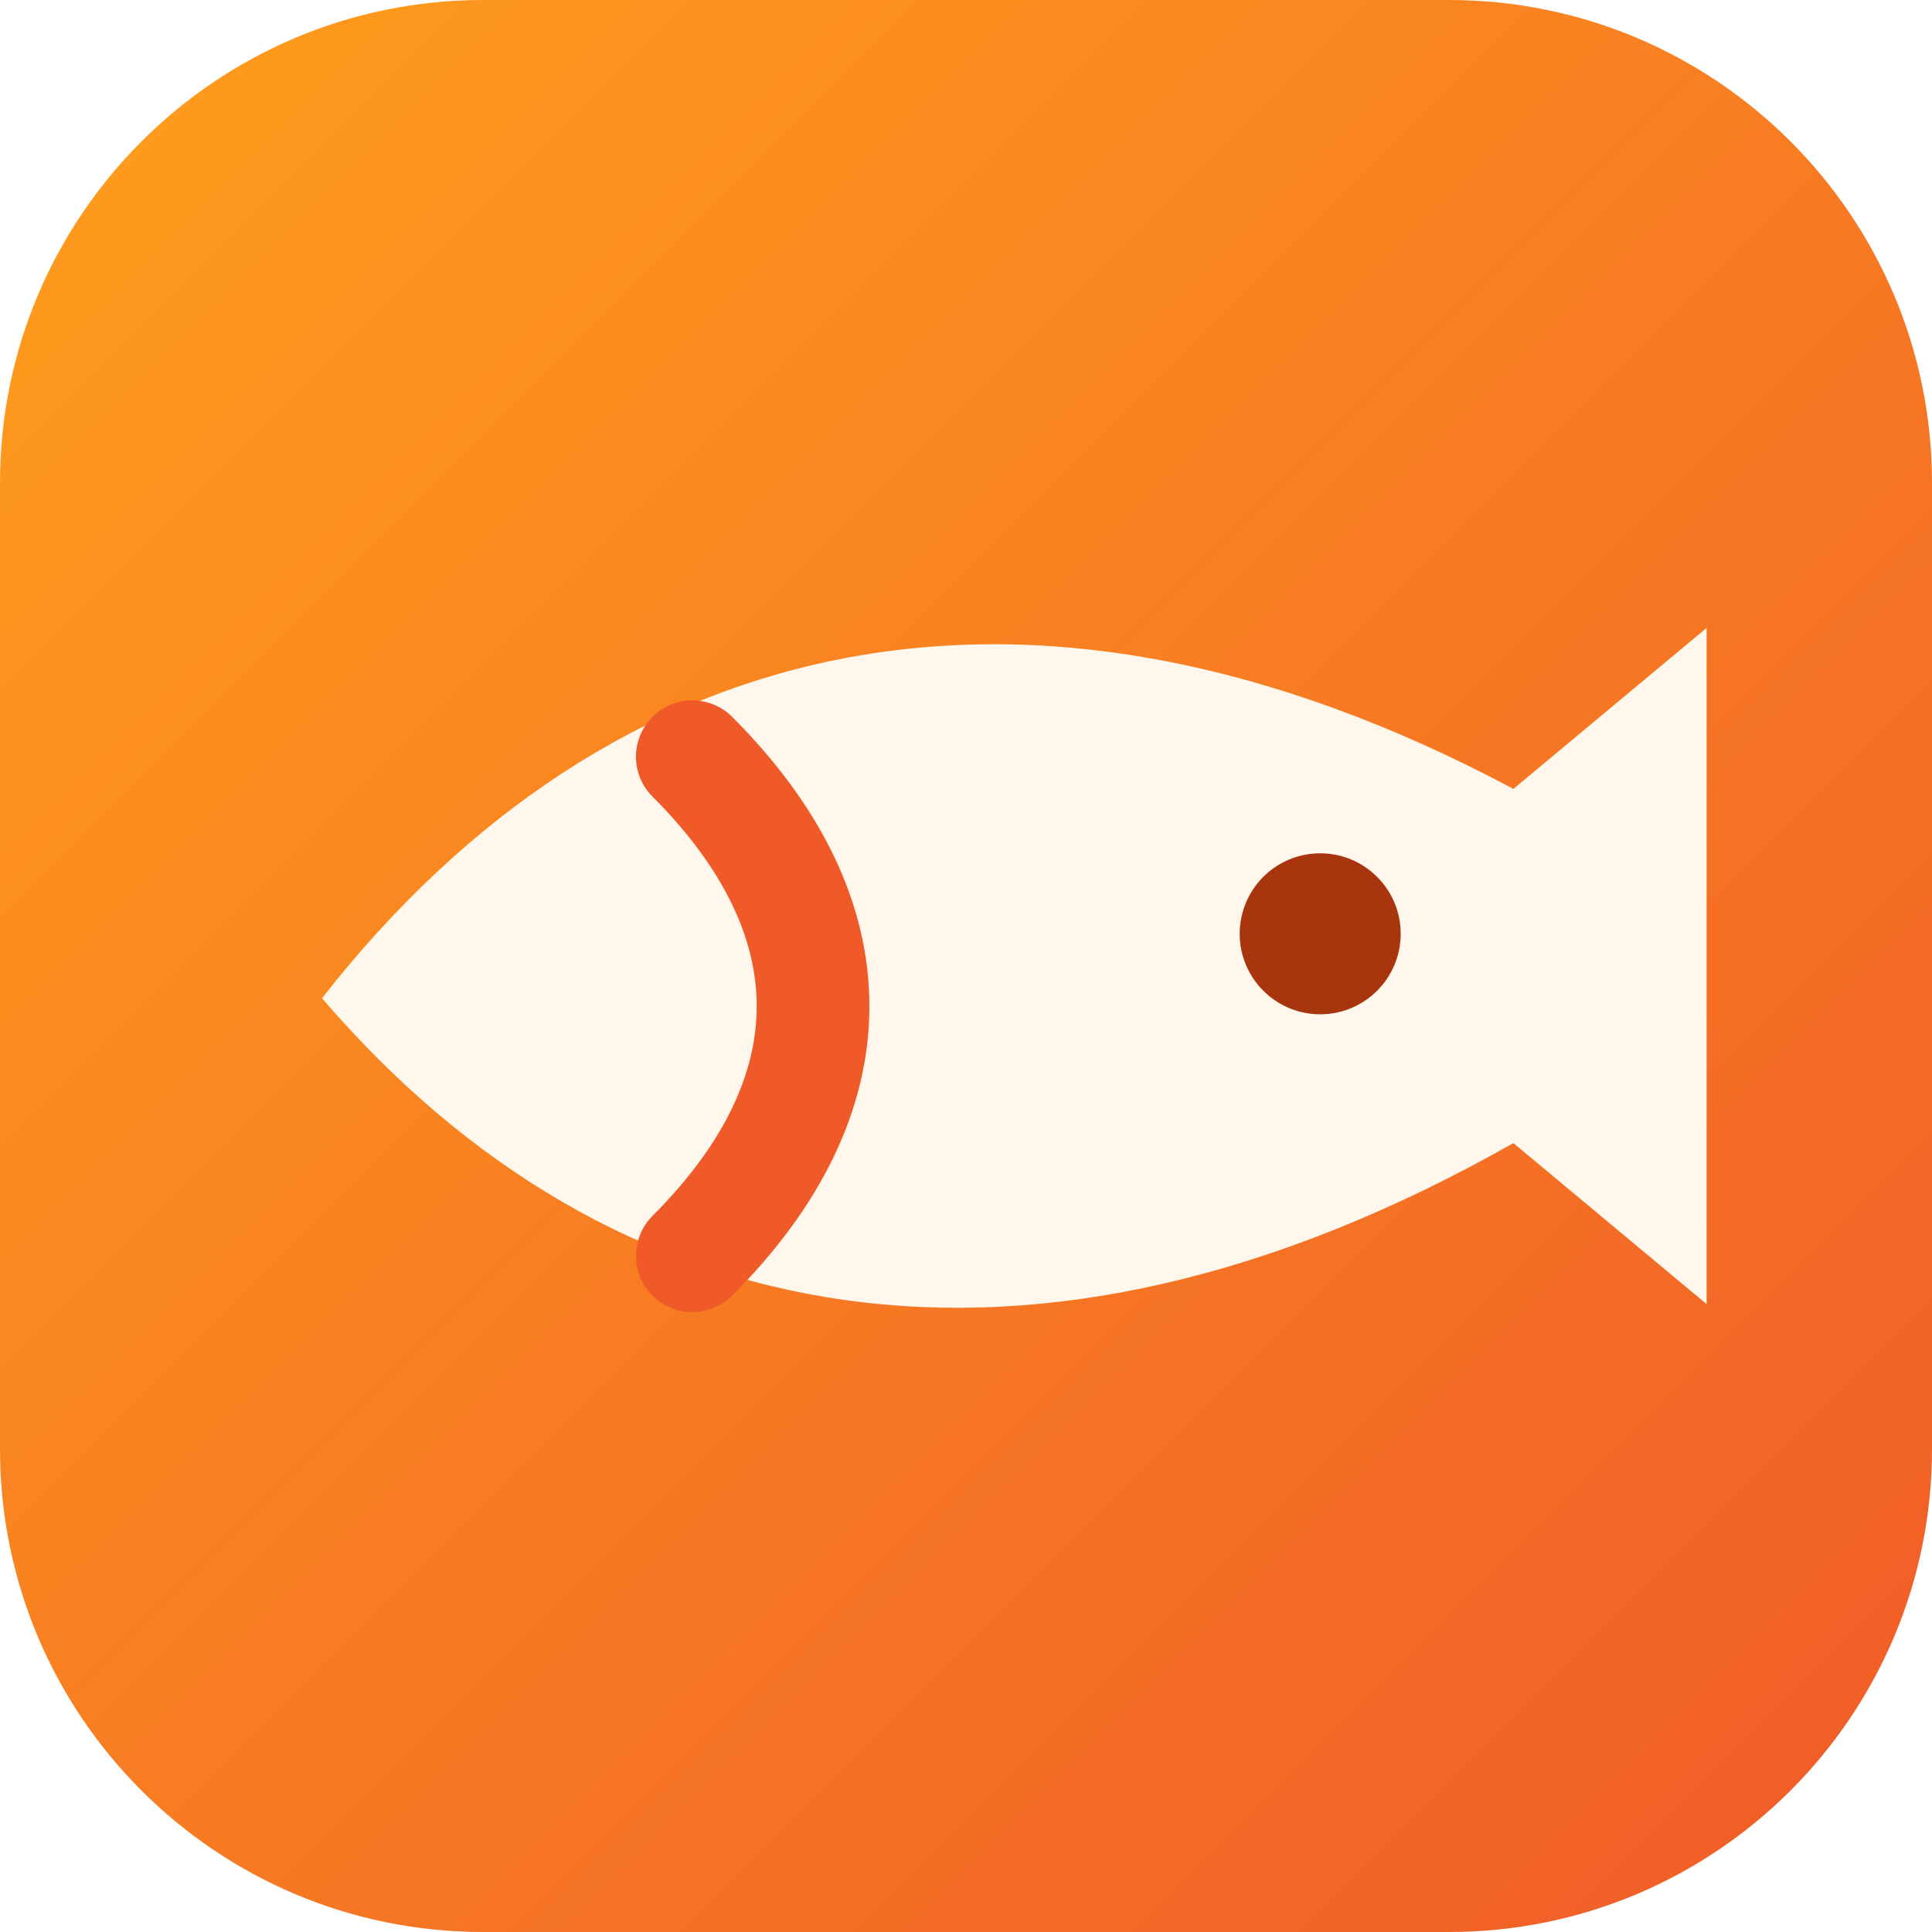
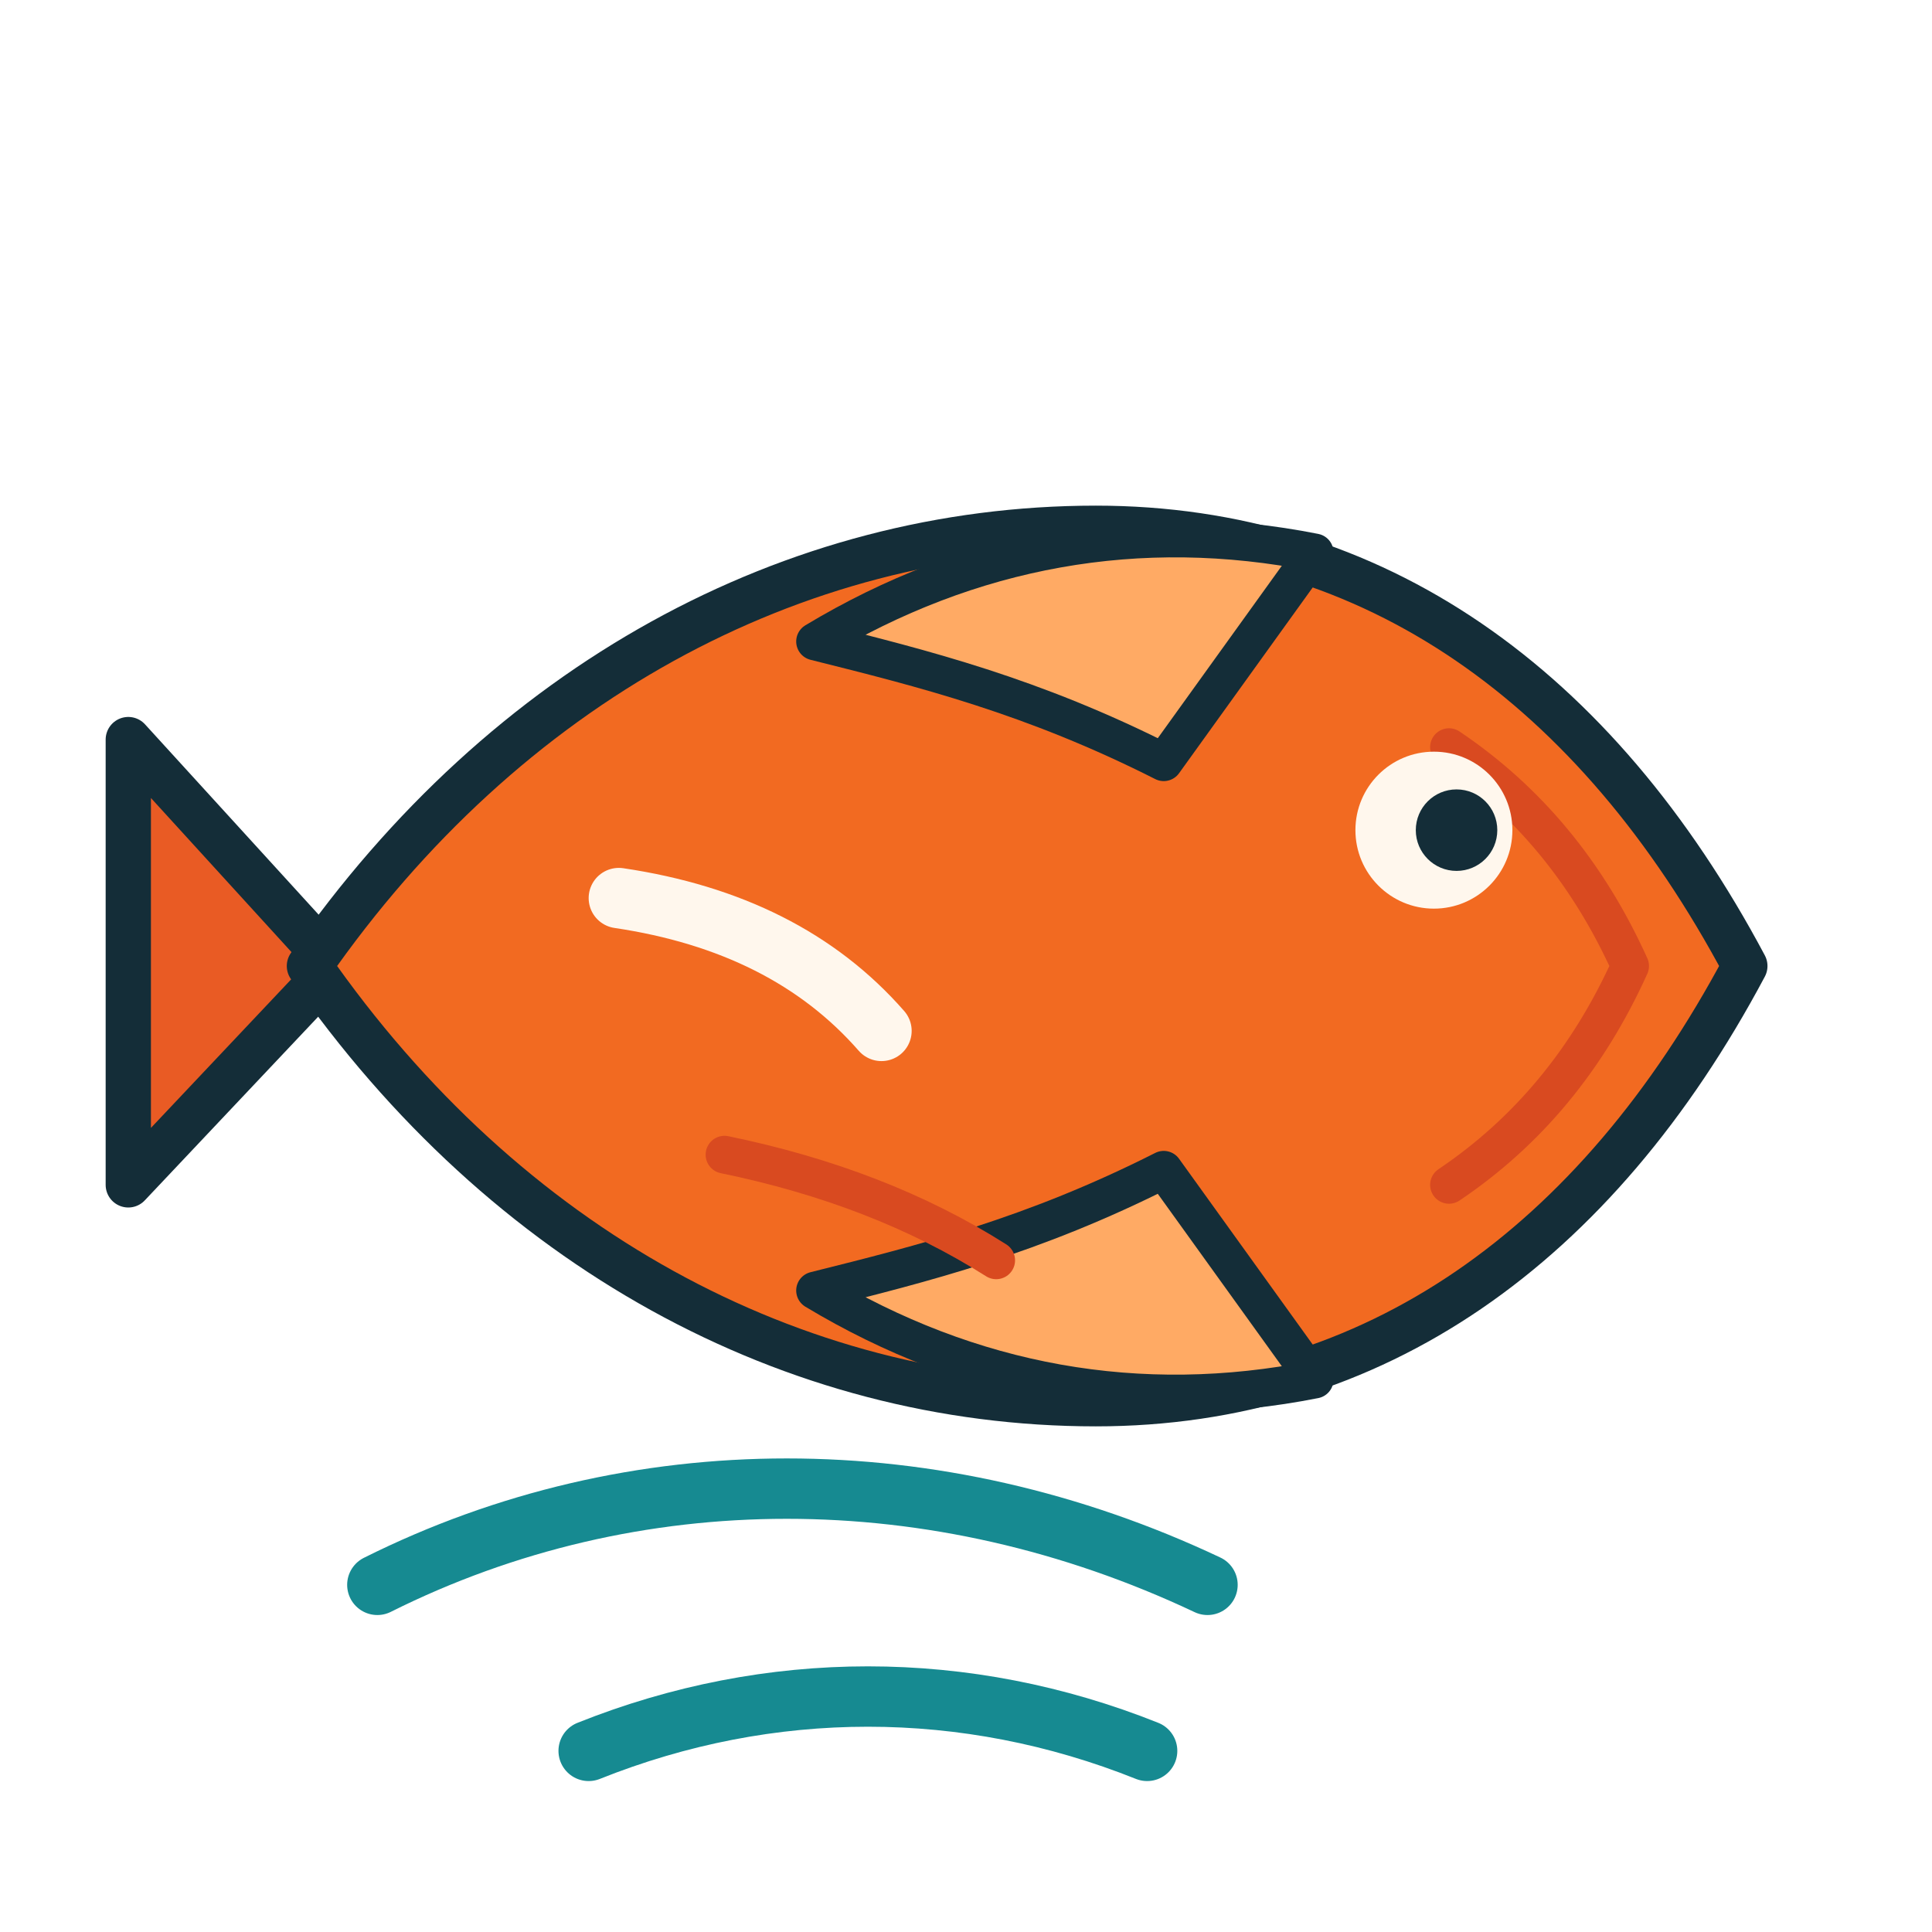
- <svg xmlns="http://www.w3.org/2000/svg" viewBox="0 0 120 120">
-   <defs>
-     <linearGradient id="g" x1="0" y1="0" x2="1" y2="1">
-       <stop stop-color="#ff9f1c" />
-       <stop offset="1" stop-color="#f05a28" />
-     </linearGradient>
-   </defs>
-   <rect width="120" height="120" rx="30" fill="url(#g)" />
-   <path d="M20 62c18-23 44-29 74-13l12-10v42L94 71C64 88 38 83 20 62Z" fill="#fff7ec" />
-   <circle cx="82" cy="58" r="5" fill="#a9350e" />
-   <path d="M43 47c10 10 10 21 0 31" fill="none" stroke="#f05a28" stroke-width="7" stroke-linecap="round" />
+ <svg xmlns="http://www.w3.org/2000/svg" viewBox="0 0 128 128" fill="none">
+   <path d="M22 63.8 8.5 49v29.5L22 64.2Z" fill="#E95B24" stroke="#142D38" stroke-linejoin="round" stroke-width="3" />
+   <path d="M20.5 64c13-18.7 32-29 52.1-29 18.4 0 33.1 10.4 43 29-9.9 18.6-24.6 29-43 29-20.1 0-39.1-10.3-52.1-29Z" fill="#F26A21" stroke="#142D38" stroke-linejoin="round" stroke-width="3" />
+   <path d="M54 42.5c10.3-6.2 21.5-8.2 33.1-5.9l-10 13.9c-8.7-4.4-15.9-6.2-23.1-8Z" fill="#FFAA64" stroke="#142D38" stroke-linejoin="round" stroke-width="2.5" />
+   <path d="M54 85.5c10.3 6.2 21.5 8.2 33.1 5.9l-10-13.9c-8.7 4.4-15.9 6.2-23.1 8Z" fill="#FFAA64" stroke="#142D38" stroke-linejoin="round" stroke-width="2.5" />
+   <path d="M41 59.5c7.4 1.1 13.2 4 17.4 8.8" stroke="#FFF7ED" stroke-linecap="round" stroke-width="4" />
+   <path d="M48 76.5c6.8 1.4 12.8 3.7 18 7" stroke="#D94A20" stroke-linecap="round" stroke-width="2.5" />
+   <path d="M96 49.5c5.2 3.5 9.2 8.3 12 14.5-2.8 6.2-6.8 11-12 14.5" stroke="#D94A20" stroke-linecap="round" stroke-linejoin="round" stroke-width="2.5" />
+   <circle cx="95" cy="55" r="5.2" fill="#FFF7ED" />
+   <circle cx="96.5" cy="55" r="2.7" fill="#142D38" />
+   <path d="M25 105c17-8.5 37-8.5 55 0M39 116c12-4.8 25-4.8 37 0" stroke="#168A91" stroke-linecap="round" stroke-width="4" />
</svg>
